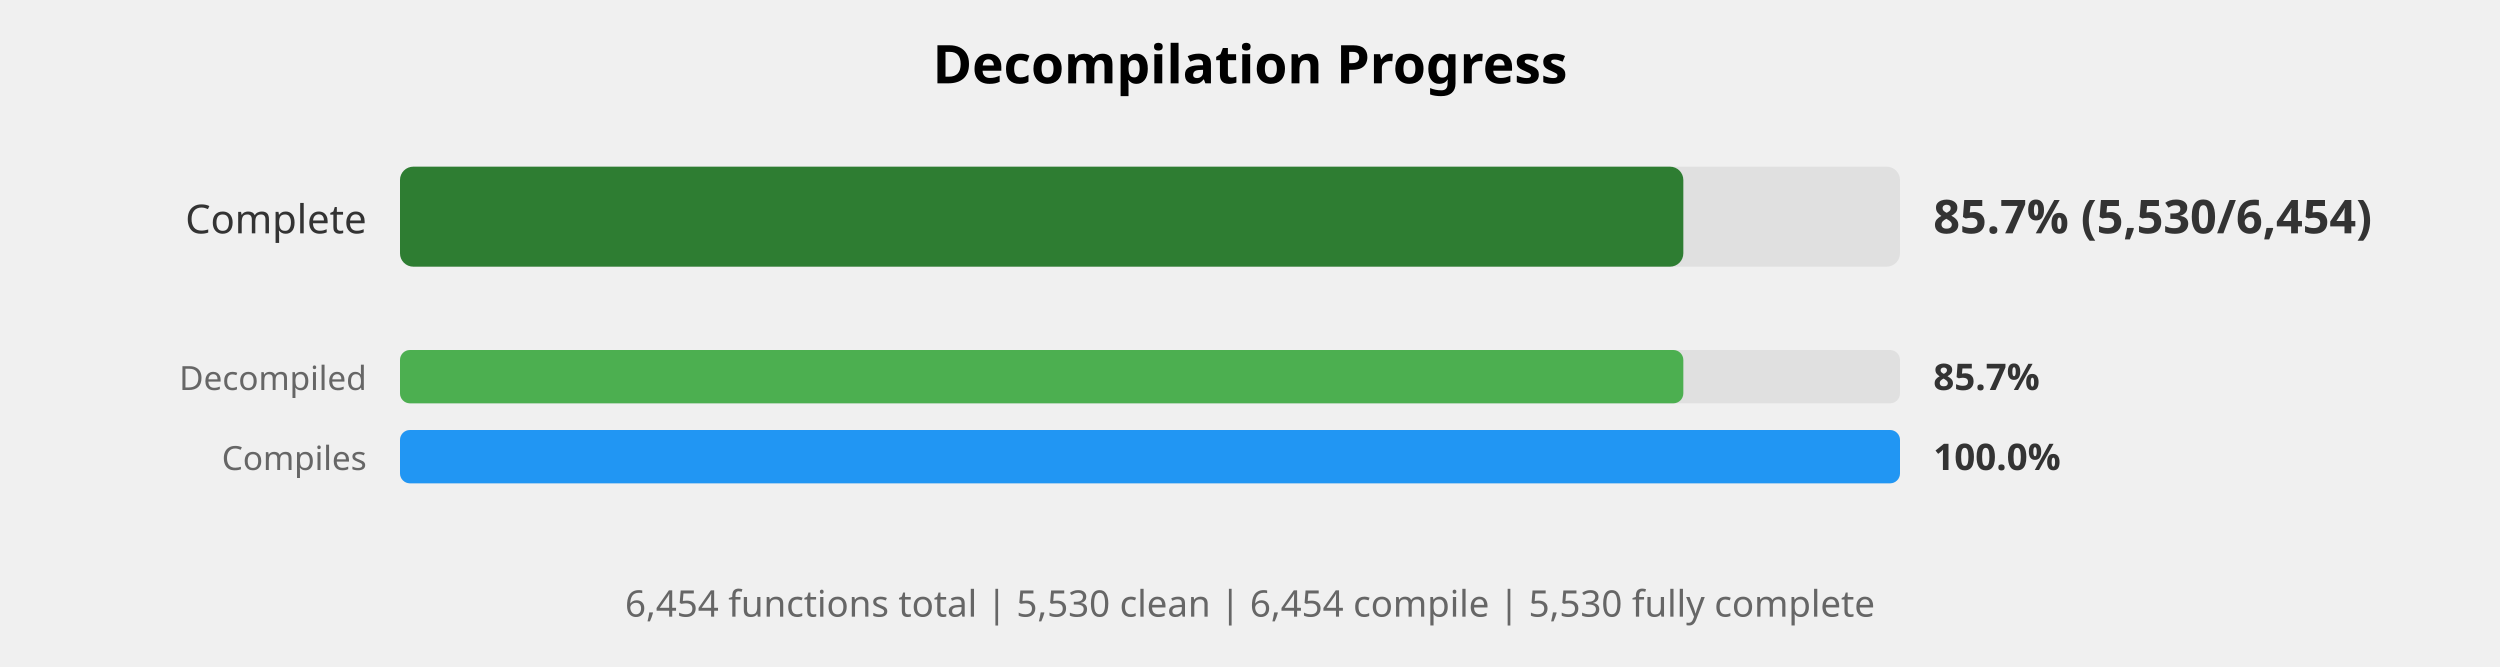
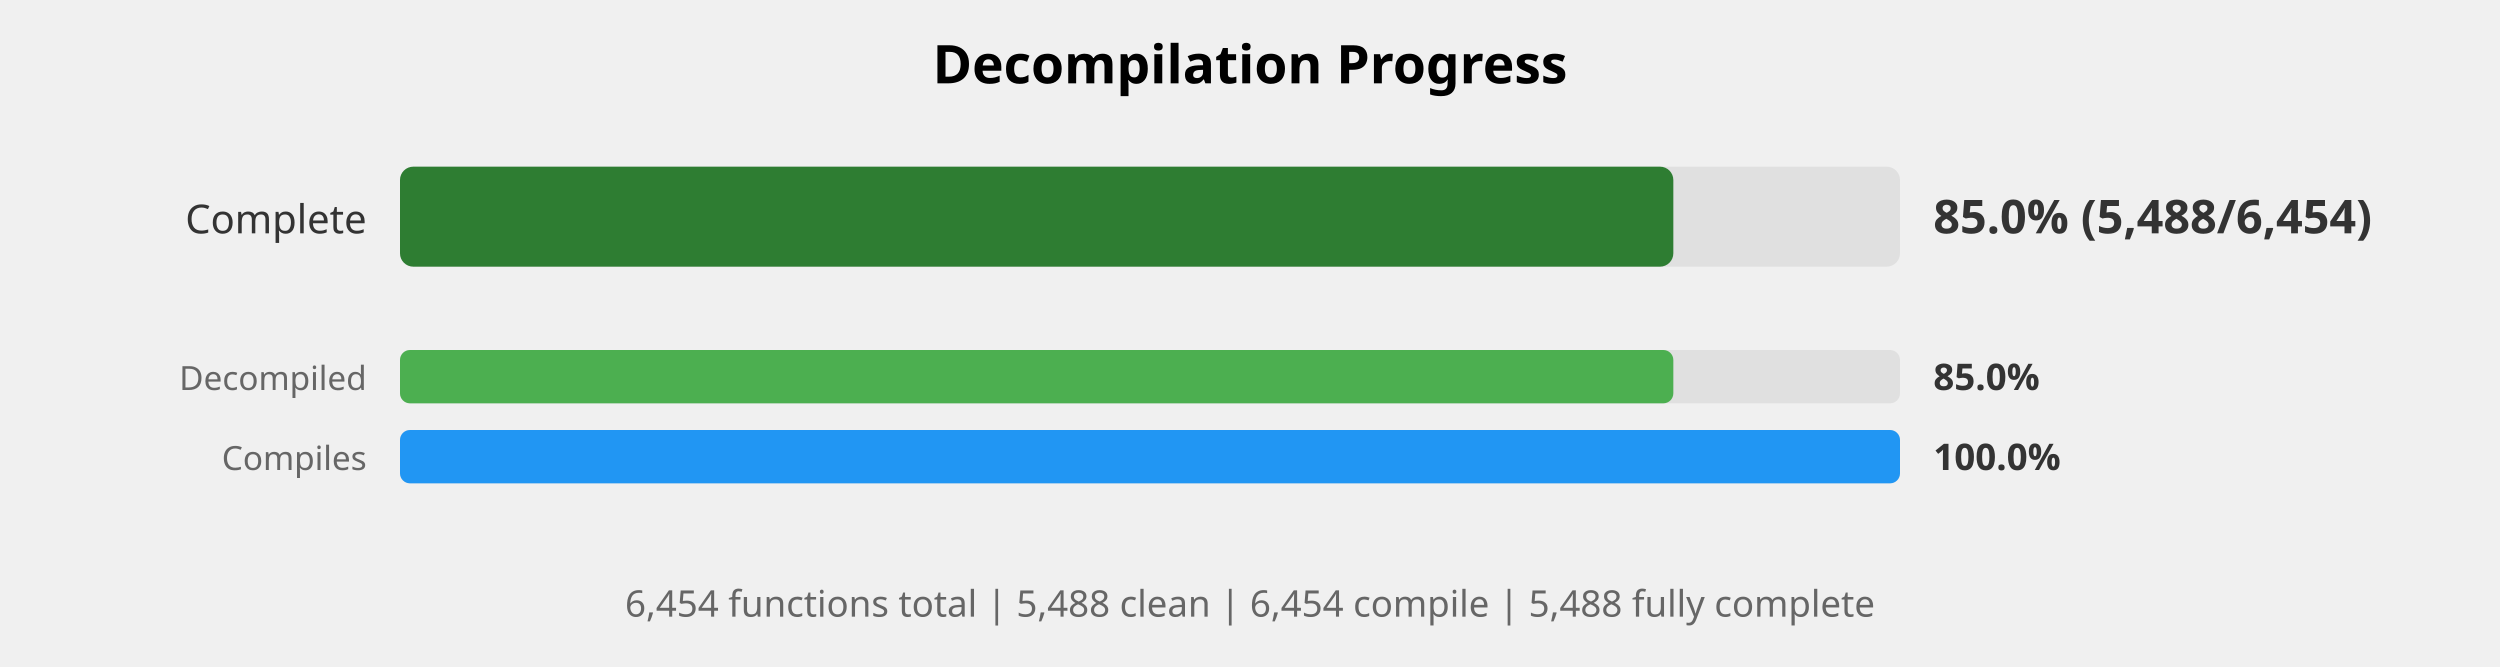
<svg xmlns="http://www.w3.org/2000/svg" width="750" height="200" viewBox="0 0 750 200">
  <style>
    .title { font: bold 16px sans-serif; }
    .label { font: 12px sans-serif; fill: #333; }
    .small-label { font: 10px sans-serif; fill: #666; }
    .percent { font: bold 14px sans-serif; fill: #333; }
    .small-percent { font: bold 11px sans-serif; fill: #333; }
    .summary { font: 11px sans-serif; fill: #666; }
  </style>
  <rect width="100%%" height="100%%" fill="white" />
  <text x="375" y="25" class="title" text-anchor="middle">Decompilation Progress</text>
  <text x="110" y="70" class="label" text-anchor="end">Complete</text>
  <rect x="120" y="50" width="450" height="30" fill="#E0E0E0" rx="4" />
-   <rect x="120" y="50" width="385" height="30" fill="#2E7D32" rx="4" />
-   <text x="580" y="70" class="percent">85.7% (5,530/6,454)</text>
+   <rect x="120" y="50" width="382" height="30" fill="#2E7D32" rx="4" />
+   <text x="580" y="70" class="percent">85.0% (5,488/6,454)</text>
  <text x="110" y="117" class="small-label" text-anchor="end">Decompiled</text>
  <rect x="120" y="105" width="450" height="16" fill="#E0E0E0" rx="3" />
-   <rect x="120" y="105" width="385" height="16" fill="#4CAF50" rx="3" />
-   <text x="580" y="117" class="small-percent">85.7%</text>
+   <rect x="120" y="105" width="382" height="16" fill="#4CAF50" rx="3" />
+   <text x="580" y="117" class="small-percent">85.0%</text>
  <text x="110" y="141" class="small-label" text-anchor="end">Compiles</text>
  <rect x="120" y="129" width="450" height="16" fill="#E0E0E0" rx="3" />
  <rect x="120" y="129" width="450" height="16" fill="#2196F3" rx="3" />
  <text x="580" y="141" class="small-percent">100.0%</text>
  <text x="375" y="185" class="summary" text-anchor="middle">
-     6,454 functions total | 5,530 clean | 6,454 compile | 5,530 fully complete
+     6,454 functions total | 5,488 clean | 6,454 compile | 5,488 fully complete
  </text>
</svg>
